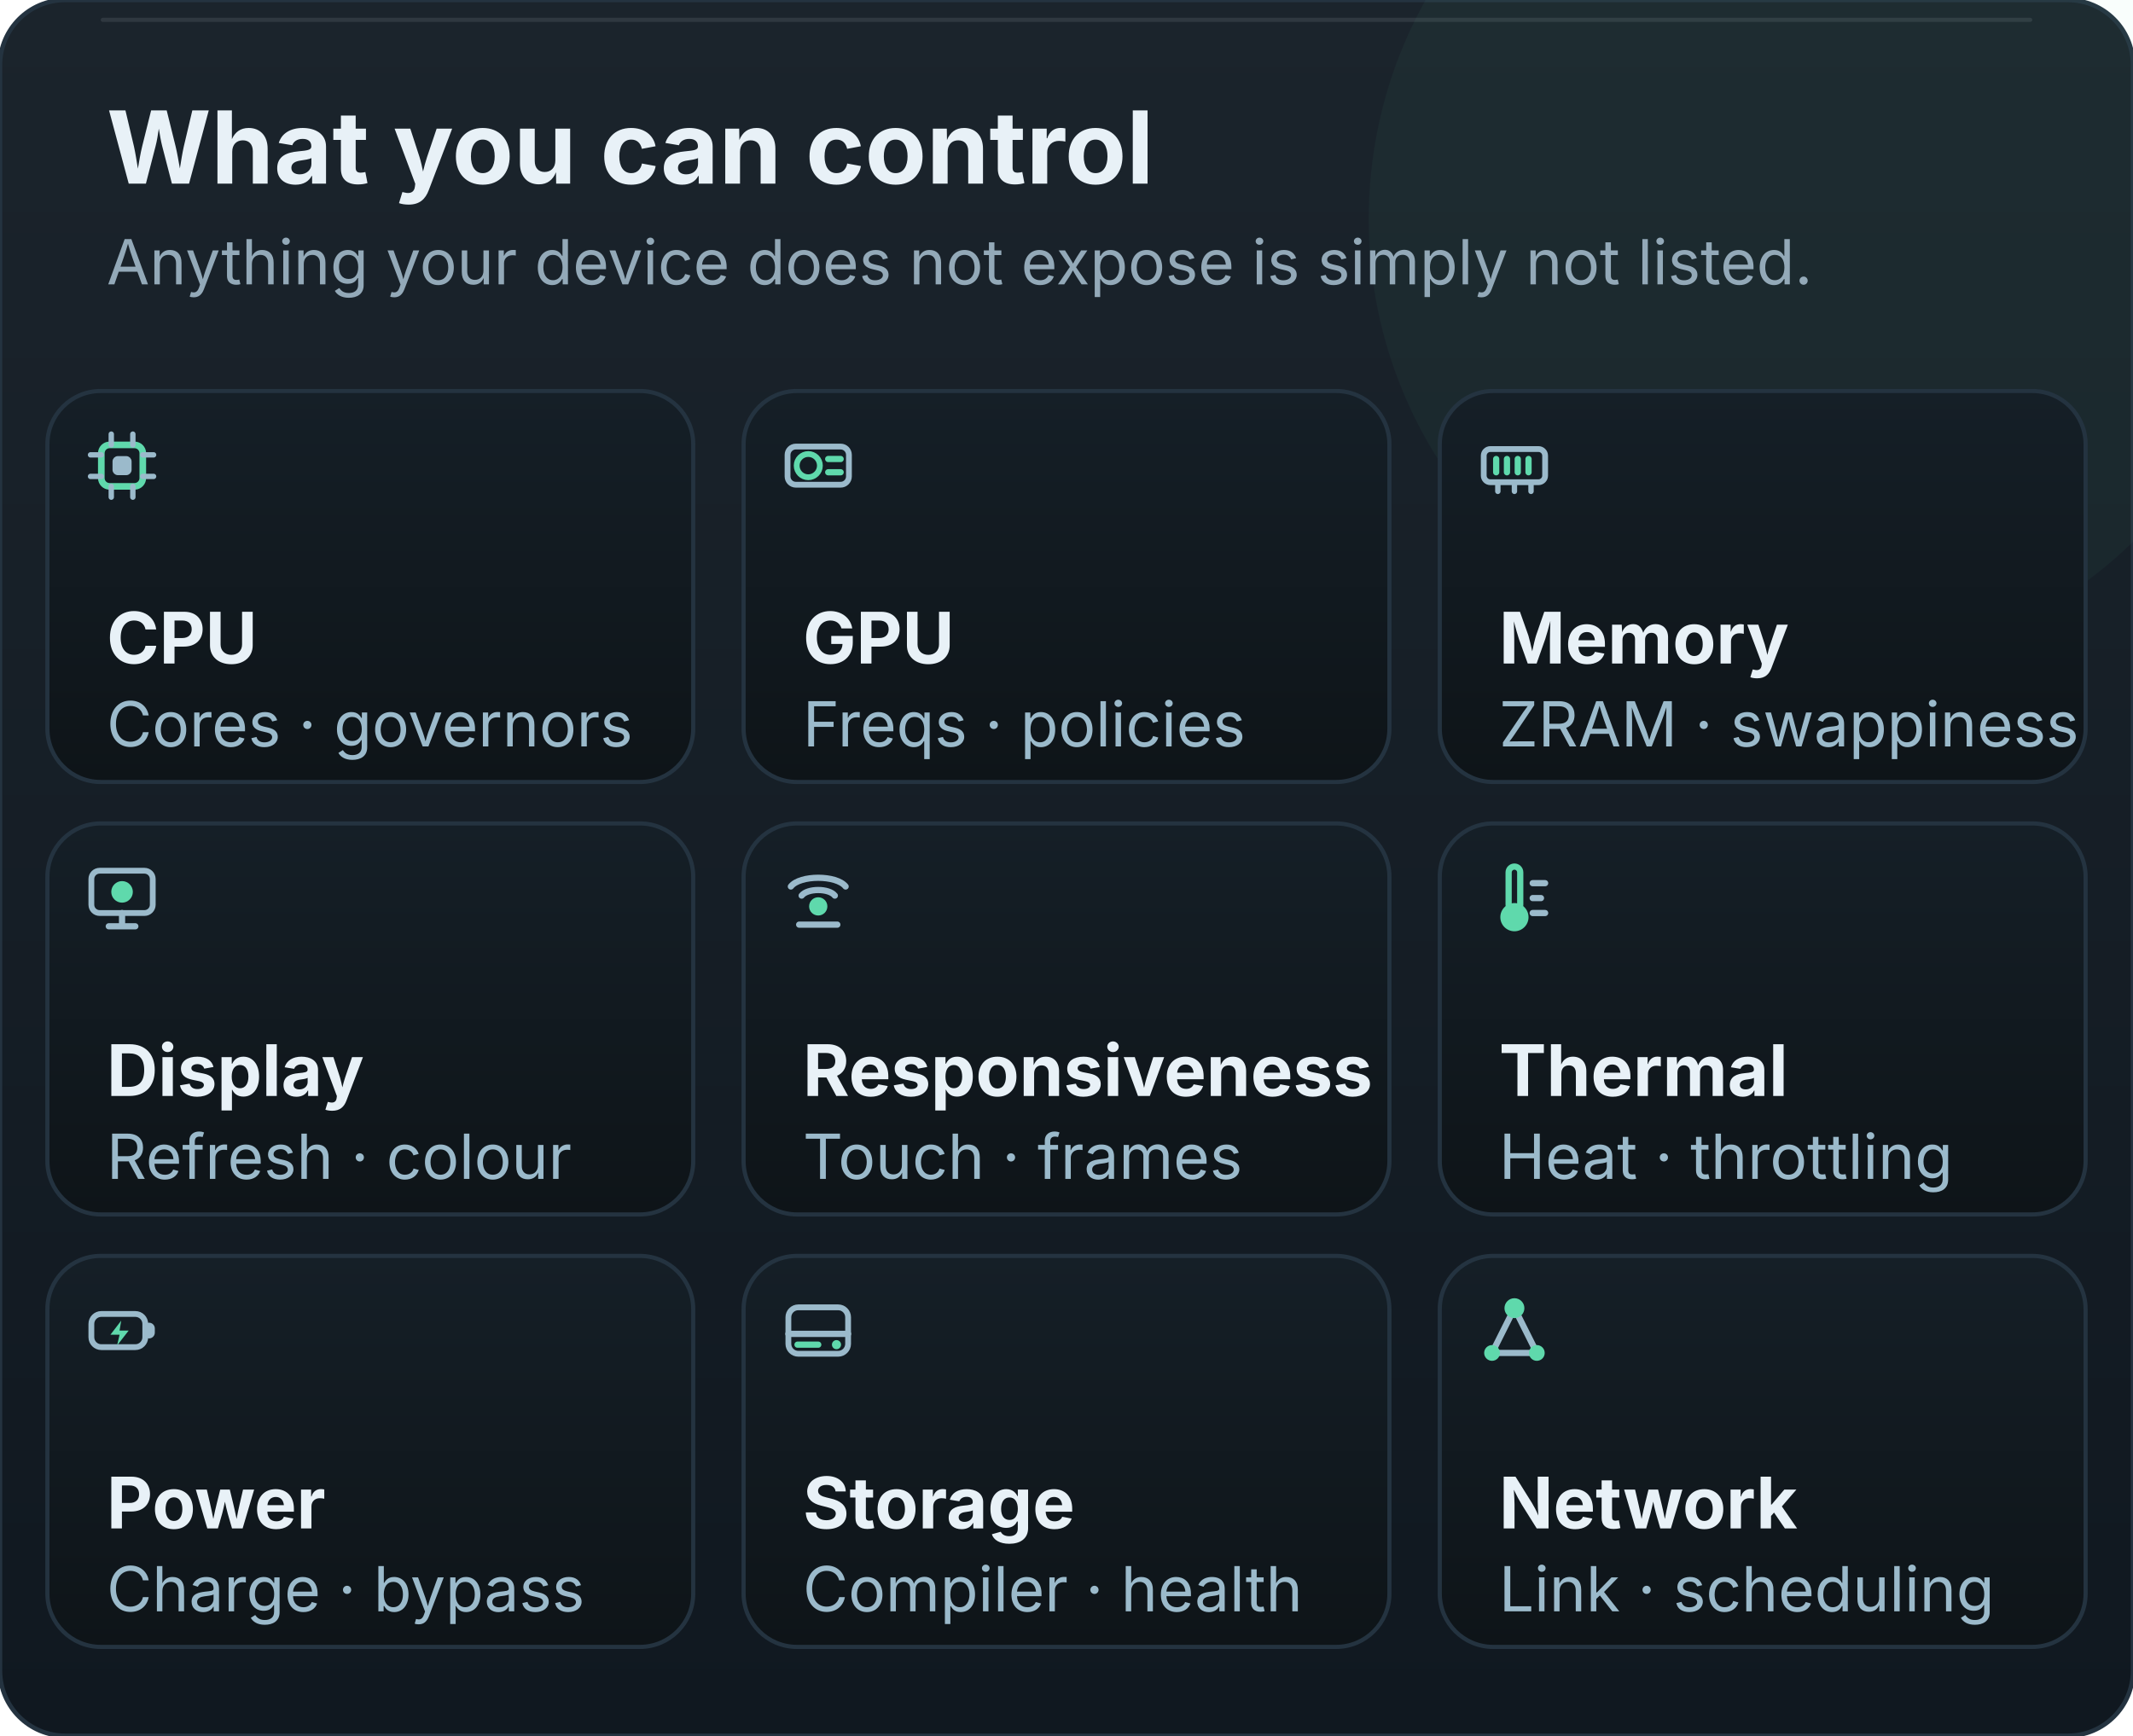
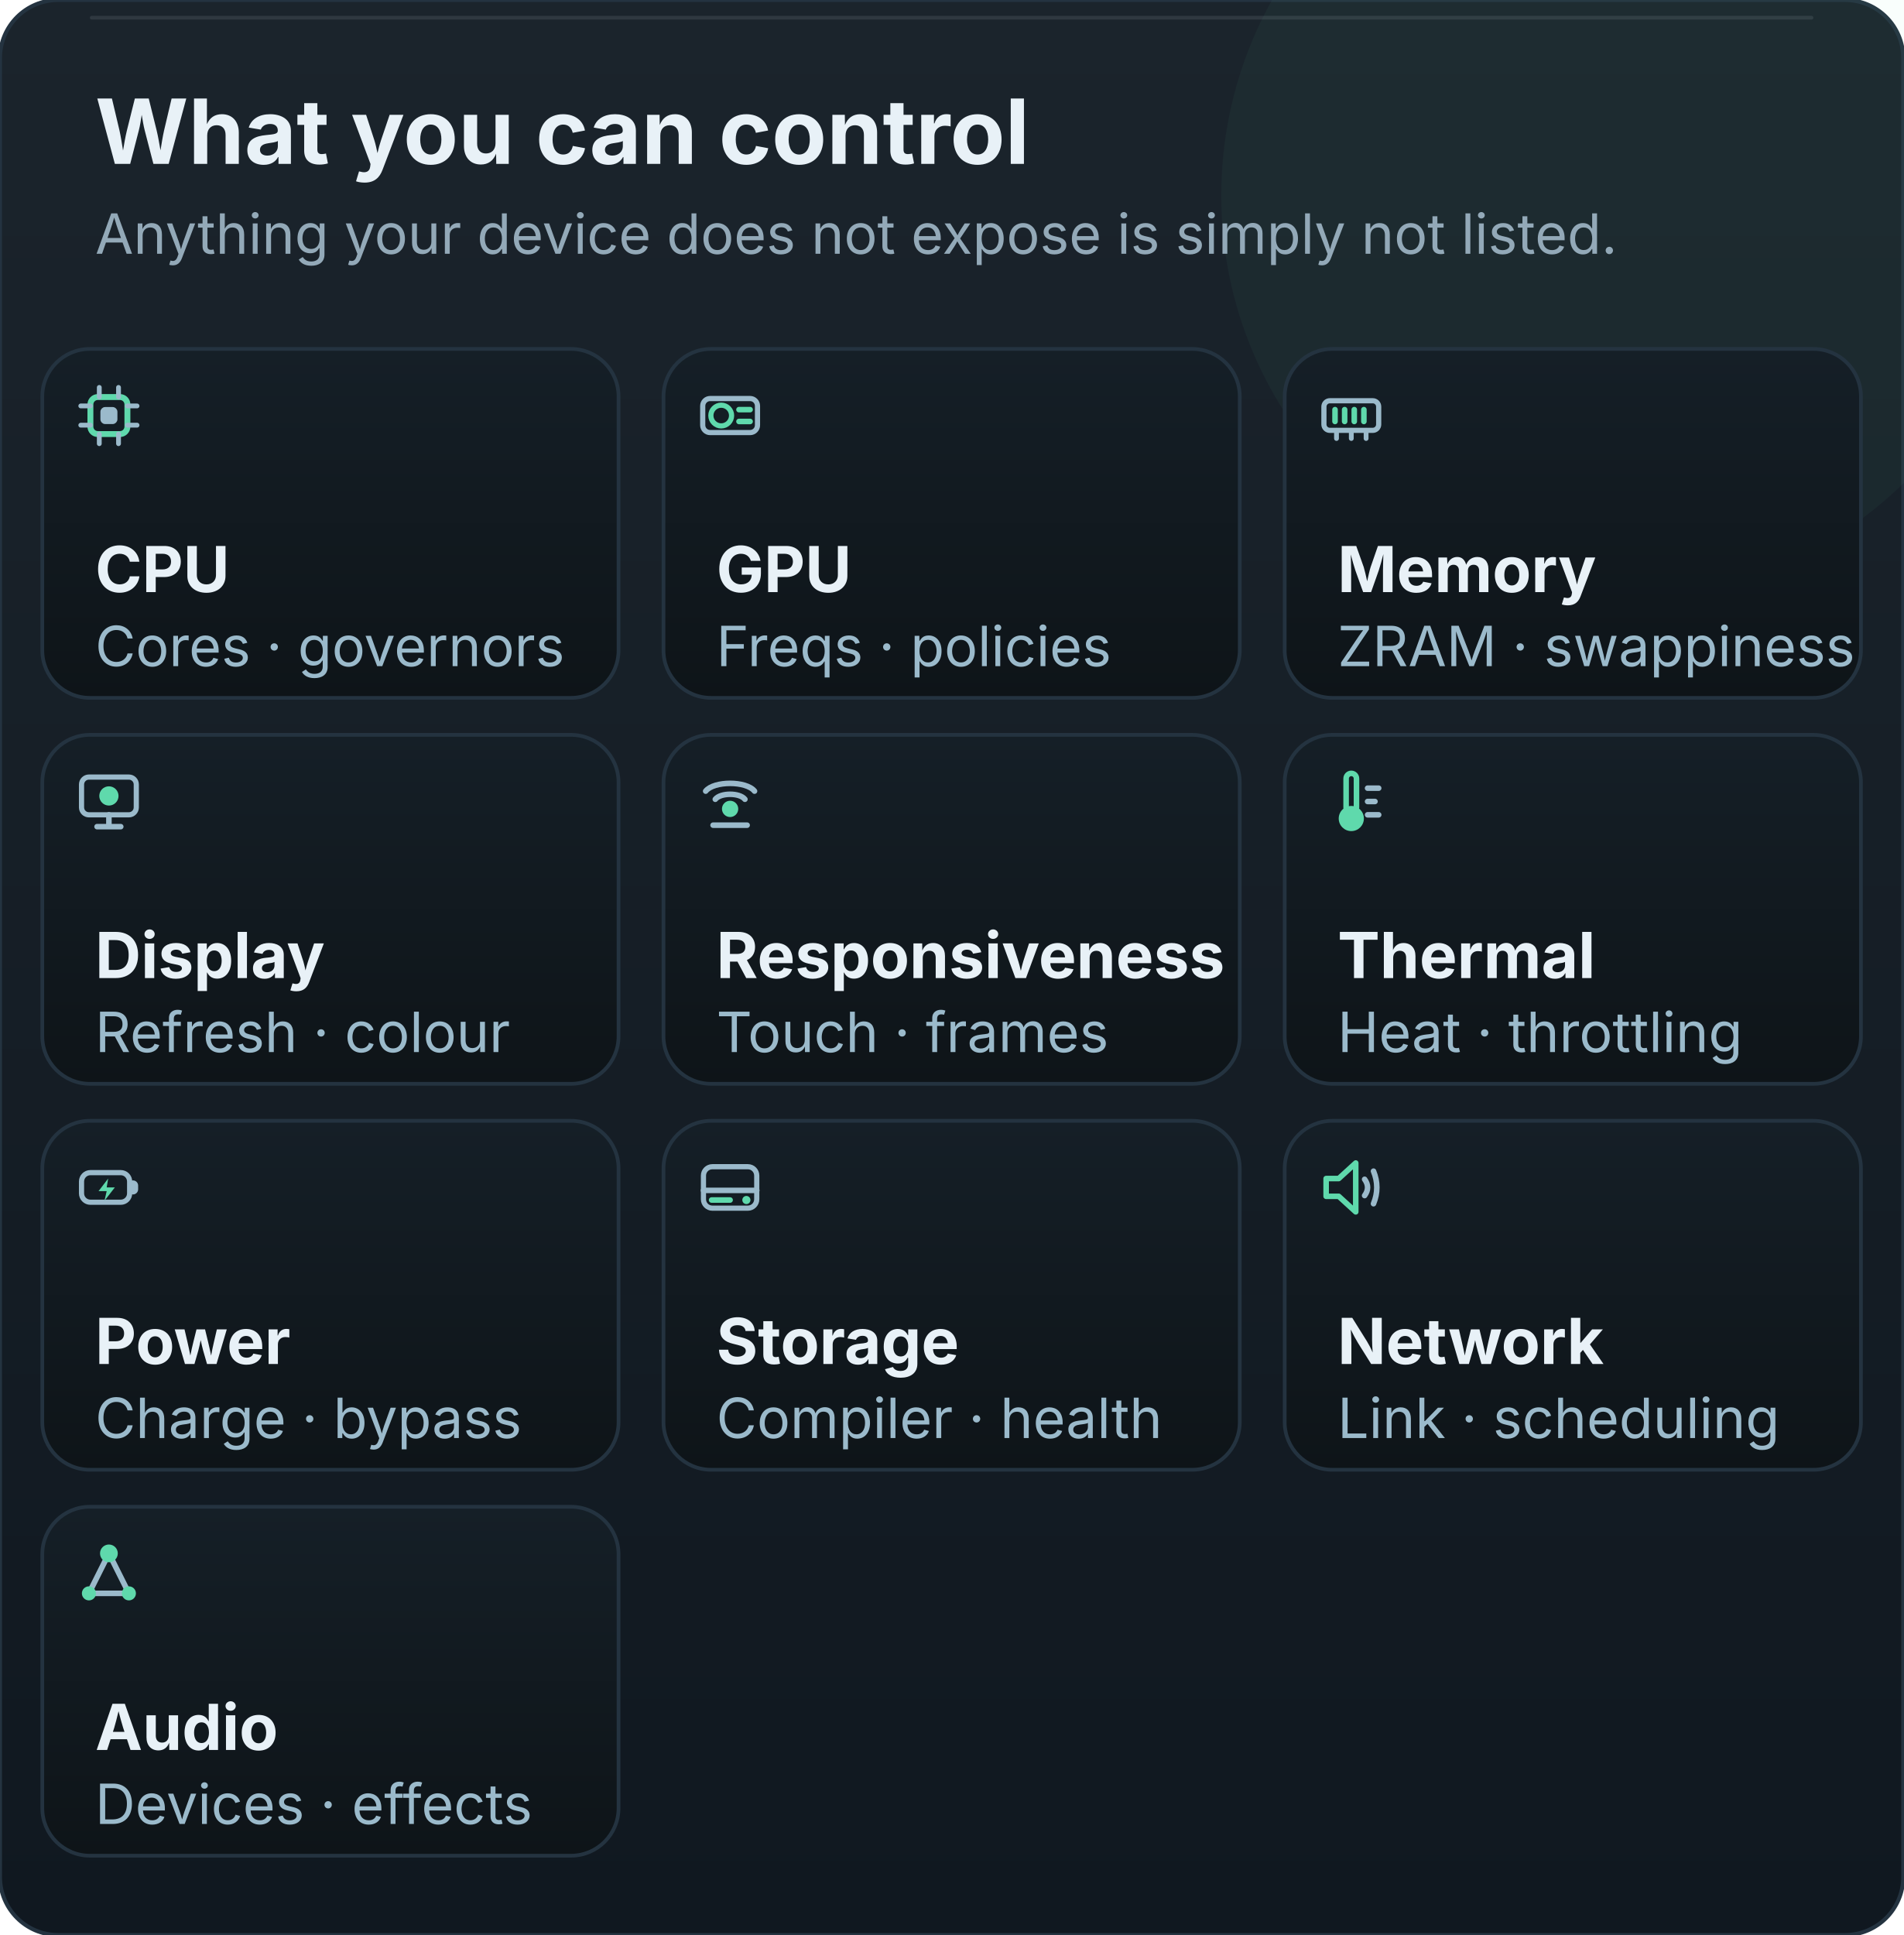
- <svg xmlns="http://www.w3.org/2000/svg" viewBox="0 0 720 586" width="720" height="586" role="img" aria-labelledby="dt dd">
+ <svg xmlns="http://www.w3.org/2000/svg" viewBox="0 0 720 732" width="720" height="732" role="img" aria-labelledby="dt dd">
  <defs>
    <linearGradient id="do" x1="0" y1="0" x2="0" y2="1">
      <stop offset="0" stop-color="#1B242C" />
      <stop offset="1" stop-color="#101820" />
    </linearGradient>
    <linearGradient id="do-card" x1="0" y1="0" x2="0" y2="1">
      <stop offset="0" stop-color="#151F27" />
      <stop offset="1" stop-color="#0E1418" />
    </linearGradient>
  </defs>
-   <rect x="0.0" y="0.0" width="720.0" height="586.0" rx="22" fill="url(#do)" stroke="#243340" stroke-width="1.5" />
+   <rect x="0.0" y="0.0" width="720.0" height="732.0" rx="22" fill="url(#do)" stroke="#243340" stroke-width="1.5" />
  <rect x="34.0" y="6.0" width="652.0" height="1.4" rx="0.7" fill="#E8F1F7" opacity="0.10" />
  <circle cx="614.0" cy="74.0" r="152.0" fill="#5FD9AC" opacity="0.04">
    <animate attributeName="opacity" values="0.04;0.09;0.04" keyTimes="0;0.5;1" dur="10.0s" repeatCount="indefinite" />
  </circle>
  <text x="36.0" y="62.0" font-size="34" fill="#E8F1F7" font-weight="700" font-family="-apple-system, 'Segoe UI', Inter, Roboto, Helvetica, Arial, sans-serif">What you can control</text>
  <text x="36.0" y="96.0" font-size="21" fill="#93A9B8" font-family="-apple-system, 'Segoe UI', Inter, Roboto, Helvetica, Arial, sans-serif">Anything your device does not expose is simply not listed.</text>
  <rect x="16.0" y="132.0" width="218.0" height="132" rx="18" fill="url(#do-card)" stroke="#243340" stroke-width="1.4" />
  <g transform="translate(24.4,140.4) scale(1.4)" opacity="1">
    <animate attributeName="opacity" values="1;0.55;1" keyTimes="0;0.5;1" dur="7s" begin="0.0s" repeatCount="indefinite" />
    <rect x="7" y="7" width="10" height="10" rx="2" fill="none" stroke="#5FD9AC" stroke-width="1.6" />
    <rect x="10.2" y="10.2" width="3.6" height="3.6" rx="0.8" fill="#9BBACB" stroke="#9BBACB" stroke-width="1" />
    <path d="M9.4 7V4.4M14.6 7V4.4M9.4 17v2.6M14.6 17v2.6M7 9.4H4.4M7 14.6H4.4M17 9.4h2.6M17 14.6h2.6" fill="none" stroke="#9BBACB" stroke-width="1.3" stroke-linecap="round" stroke-linejoin="round" />
  </g>
  <text x="36.0" y="224.0" font-size="24" fill="#E8F1F7" font-weight="700" font-family="-apple-system, 'Segoe UI', Inter, Roboto, Helvetica, Arial, sans-serif">CPU</text>
  <text x="36.0" y="252.0" font-size="21" fill="#9BBACB" font-family="-apple-system, 'Segoe UI', Inter, Roboto, Helvetica, Arial, sans-serif">Cores · governors</text>
  <rect x="251.0" y="132.0" width="218.0" height="132" rx="18" fill="url(#do-card)" stroke="#243340" stroke-width="1.4" />
  <g transform="translate(259.4,140.4) scale(1.4)" opacity="1">
    <animate attributeName="opacity" values="1;0.55;1" keyTimes="0;0.5;1" dur="7s" begin="0.4s" repeatCount="indefinite" />
    <rect x="4.6" y="7.4" width="14.8" height="9.2" rx="2" fill="none" stroke="#9BBACB" stroke-width="1.4" />
    <circle cx="9.6" cy="12" r="2.8" fill="none" stroke="#5FD9AC" stroke-width="1.4" />
    <path d="M14.4 10.4h3M14.4 13.6h3" fill="none" stroke="#5FD9AC" stroke-width="1.5" stroke-linecap="round" stroke-linejoin="round" />
  </g>
  <text x="271.0" y="224.0" font-size="24" fill="#E8F1F7" font-weight="700" font-family="-apple-system, 'Segoe UI', Inter, Roboto, Helvetica, Arial, sans-serif">GPU</text>
  <text x="271.0" y="252.0" font-size="21" fill="#9BBACB" font-family="-apple-system, 'Segoe UI', Inter, Roboto, Helvetica, Arial, sans-serif">Freqs · policies</text>
  <rect x="486.0" y="132.0" width="218.0" height="132" rx="18" fill="url(#do-card)" stroke="#243340" stroke-width="1.4" />
  <g transform="translate(494.4,140.4) scale(1.4)" opacity="1">
    <animate attributeName="opacity" values="1;0.55;1" keyTimes="0;0.5;1" dur="7s" begin="0.8s" repeatCount="indefinite" />
    <rect x="4.6" y="8" width="14.8" height="8" rx="1.6" fill="none" stroke="#9BBACB" stroke-width="1.4" />
    <path d="M7.6 10.4v3.2M10.2 10.4v3.2M12.8 10.4v3.2M15.4 10.4v3.2" fill="none" stroke="#5FD9AC" stroke-width="1.5" stroke-linecap="round" stroke-linejoin="round" />
    <path d="M8 16v2.2M12 16v2.2M16 16v2.2" fill="none" stroke="#9BBACB" stroke-width="1.3" stroke-linecap="round" stroke-linejoin="round" />
  </g>
  <text x="506.0" y="224.0" font-size="24" fill="#E8F1F7" font-weight="700" font-family="-apple-system, 'Segoe UI', Inter, Roboto, Helvetica, Arial, sans-serif">Memory</text>
  <text x="506.0" y="252.0" font-size="21" fill="#9BBACB" font-family="-apple-system, 'Segoe UI', Inter, Roboto, Helvetica, Arial, sans-serif">ZRAM · swappiness</text>
  <rect x="16.0" y="278.0" width="218.0" height="132" rx="18" fill="url(#do-card)" stroke="#243340" stroke-width="1.4" />
  <g transform="translate(24.4,286.4) scale(1.4)" opacity="1">
    <animate attributeName="opacity" values="1;0.55;1" keyTimes="0;0.5;1" dur="7s" begin="1.2s" repeatCount="indefinite" />
    <rect x="4.6" y="5.4" width="14.8" height="10.2" rx="2" fill="none" stroke="#9BBACB" stroke-width="1.4" />
    <circle cx="12" cy="10.5" r="2.6" fill="#5FD9AC" />
    <path d="M12 15.6v2.4M8.8 18.8h6.4" fill="none" stroke="#9BBACB" stroke-width="1.5" stroke-linecap="round" stroke-linejoin="round" />
  </g>
  <text x="36.0" y="370.0" font-size="24" fill="#E8F1F7" font-weight="700" font-family="-apple-system, 'Segoe UI', Inter, Roboto, Helvetica, Arial, sans-serif">Display</text>
  <text x="36.0" y="398.0" font-size="21" fill="#9BBACB" font-family="-apple-system, 'Segoe UI', Inter, Roboto, Helvetica, Arial, sans-serif">Refresh · colour</text>
  <rect x="251.0" y="278.0" width="218.0" height="132" rx="18" fill="url(#do-card)" stroke="#243340" stroke-width="1.4" />
  <g transform="translate(259.4,286.4) scale(1.4)" opacity="1">
    <animate attributeName="opacity" values="1;0.55;1" keyTimes="0;0.5;1" dur="7s" begin="1.6s" repeatCount="indefinite" />
    <circle cx="12" cy="14" r="2.2" fill="#5FD9AC" />
    <path d="M8 11.4C9.4 9.6 14.6 9.6 16 11.4" fill="none" stroke="#9BBACB" stroke-width="1.5" stroke-linecap="round" stroke-linejoin="round" />
    <path d="M5.4 9.2C7.6 6.4 16.4 6.4 18.6 9.2" fill="none" stroke="#9BBACB" stroke-width="1.5" stroke-linecap="round" stroke-linejoin="round" />
    <path d="M7.4 18.4h9.2" fill="none" stroke="#9BBACB" stroke-width="1.5" stroke-linecap="round" stroke-linejoin="round" />
  </g>
  <text x="271.0" y="370.0" font-size="24" fill="#E8F1F7" font-weight="700" font-family="-apple-system, 'Segoe UI', Inter, Roboto, Helvetica, Arial, sans-serif">Responsiveness</text>
  <text x="271.0" y="398.0" font-size="21" fill="#9BBACB" font-family="-apple-system, 'Segoe UI', Inter, Roboto, Helvetica, Arial, sans-serif">Touch · frames</text>
  <rect x="486.0" y="278.0" width="218.0" height="132" rx="18" fill="url(#do-card)" stroke="#243340" stroke-width="1.4" />
  <g transform="translate(494.4,286.4) scale(1.4)" opacity="1">
    <animate attributeName="opacity" values="1;0.55;1" keyTimes="0;0.5;1" dur="7s" begin="2.0s" repeatCount="indefinite" />
    <rect x="10.6" y="4.4" width="2.8" height="10.6" rx="1.4" fill="none" stroke="#5FD9AC" stroke-width="1.5" />
    <circle cx="12" cy="16.6" r="3.4" fill="#5FD9AC" />
    <path d="M16.4 8.4h3M16.4 12h2M16.4 15.6h3" fill="none" stroke="#9BBACB" stroke-width="1.5" stroke-linecap="round" stroke-linejoin="round" />
  </g>
  <text x="506.0" y="370.0" font-size="24" fill="#E8F1F7" font-weight="700" font-family="-apple-system, 'Segoe UI', Inter, Roboto, Helvetica, Arial, sans-serif">Thermal</text>
  <text x="506.0" y="398.0" font-size="21" fill="#9BBACB" font-family="-apple-system, 'Segoe UI', Inter, Roboto, Helvetica, Arial, sans-serif">Heat · throttling</text>
  <rect x="16.0" y="424.0" width="218.0" height="132" rx="18" fill="url(#do-card)" stroke="#243340" stroke-width="1.4" />
  <g transform="translate(24.4,432.4) scale(1.4)" opacity="1">
    <animate attributeName="opacity" values="1;0.55;1" keyTimes="0;0.5;1" dur="7s" begin="2.4s" repeatCount="indefinite" />
    <rect x="4.6" y="8" width="13" height="8" rx="2.4" fill="none" stroke="#9BBACB" stroke-width="1.4" />
    <rect x="17.6" y="10.6" width="1.8" height="2.8" rx="0.9" fill="#9BBACB" stroke="#9BBACB" stroke-width="1" />
    <path d="M11.8 9.6 9.2 13h2.2l-0.6 2.6 2.8-3.6h-2.2z" fill="#5FD9AC" />
  </g>
  <text x="36.0" y="516.0" font-size="24" fill="#E8F1F7" font-weight="700" font-family="-apple-system, 'Segoe UI', Inter, Roboto, Helvetica, Arial, sans-serif">Power</text>
  <text x="36.0" y="544.0" font-size="21" fill="#9BBACB" font-family="-apple-system, 'Segoe UI', Inter, Roboto, Helvetica, Arial, sans-serif">Charge · bypass</text>
  <rect x="251.0" y="424.0" width="218.0" height="132" rx="18" fill="url(#do-card)" stroke="#243340" stroke-width="1.4" />
  <g transform="translate(259.4,432.4) scale(1.4)" opacity="1">
    <animate attributeName="opacity" values="1;0.55;1" keyTimes="0;0.5;1" dur="7s" begin="2.8s" repeatCount="indefinite" />
    <rect x="4.8" y="6.4" width="14.4" height="11.2" rx="2.4" fill="none" stroke="#9BBACB" stroke-width="1.4" />
    <path d="M4.8 12.8h14.4" fill="none" stroke="#9BBACB" stroke-width="1.5" stroke-linecap="round" stroke-linejoin="round" />
    <path d="M7 15.4h5" fill="none" stroke="#5FD9AC" stroke-width="1.5" stroke-linecap="round" stroke-linejoin="round" />
    <circle cx="16.4" cy="15.4" r="1.1" fill="#5FD9AC" />
  </g>
  <text x="271.0" y="516.0" font-size="24" fill="#E8F1F7" font-weight="700" font-family="-apple-system, 'Segoe UI', Inter, Roboto, Helvetica, Arial, sans-serif">Storage</text>
  <text x="271.0" y="544.0" font-size="21" fill="#9BBACB" font-family="-apple-system, 'Segoe UI', Inter, Roboto, Helvetica, Arial, sans-serif">Compiler · health</text>
  <rect x="486.0" y="424.0" width="218.0" height="132" rx="18" fill="url(#do-card)" stroke="#243340" stroke-width="1.4" />
  <g transform="translate(494.4,432.4) scale(1.4)" opacity="1">
    <animate attributeName="opacity" values="1;0.55;1" keyTimes="0;0.5;1" dur="7s" begin="3.2s" repeatCount="indefinite" />
+     <path d="M5.2 9.6h3.4l4.6-4.2v13.2l-4.6-4.2H5.2z" fill="none" stroke="#5FD9AC" stroke-width="1.5" stroke-linecap="round" stroke-linejoin="round" />
+     <path d="M15.6 9.8Q17.2 12 15.6 14.2" fill="none" stroke="#9BBACB" stroke-width="1.5" stroke-linecap="round" stroke-linejoin="round" />
+     <path d="M18 7.6Q19.8 12 18 16.4" fill="none" stroke="#9BBACB" stroke-width="1.5" stroke-linecap="round" stroke-linejoin="round" />
+   </g>
+   <text x="506.0" y="516.0" font-size="24" fill="#E8F1F7" font-weight="700" font-family="-apple-system, 'Segoe UI', Inter, Roboto, Helvetica, Arial, sans-serif">Network</text>
+   <text x="506.0" y="544.0" font-size="21" fill="#9BBACB" font-family="-apple-system, 'Segoe UI', Inter, Roboto, Helvetica, Arial, sans-serif">Link · scheduling</text>
+   <rect x="16.0" y="570.0" width="218.0" height="132" rx="18" fill="url(#do-card)" stroke="#243340" stroke-width="1.4" />
+   <g transform="translate(24.4,578.4) scale(1.4)" opacity="1">
+     <animate attributeName="opacity" values="1;0.55;1" keyTimes="0;0.5;1" dur="7s" begin="3.6s" repeatCount="indefinite" />
    <path d="M6.6 17.4 12 6.6M17.4 17.4 12 6.6M6.6 17.4h10.8" fill="none" stroke="#9BBACB" stroke-width="1.5" stroke-linecap="round" stroke-linejoin="round" />
    <circle cx="12" cy="6.6" r="2.4" fill="#5FD9AC" />
    <circle cx="6.6" cy="17.4" r="1.9" fill="#5FD9AC" />
    <circle cx="17.4" cy="17.4" r="1.9" fill="#5FD9AC" />
  </g>
-   <text x="506.0" y="516.0" font-size="24" fill="#E8F1F7" font-weight="700" font-family="-apple-system, 'Segoe UI', Inter, Roboto, Helvetica, Arial, sans-serif">Network</text>
-   <text x="506.0" y="544.0" font-size="21" fill="#9BBACB" font-family="-apple-system, 'Segoe UI', Inter, Roboto, Helvetica, Arial, sans-serif">Link · scheduling</text>
+   <text x="36.0" y="662.0" font-size="24" fill="#E8F1F7" font-weight="700" font-family="-apple-system, 'Segoe UI', Inter, Roboto, Helvetica, Arial, sans-serif">Audio</text>
+   <text x="36.0" y="690.0" font-size="21" fill="#9BBACB" font-family="-apple-system, 'Segoe UI', Inter, Roboto, Helvetica, Arial, sans-serif">Devices · effects</text>
</svg>
